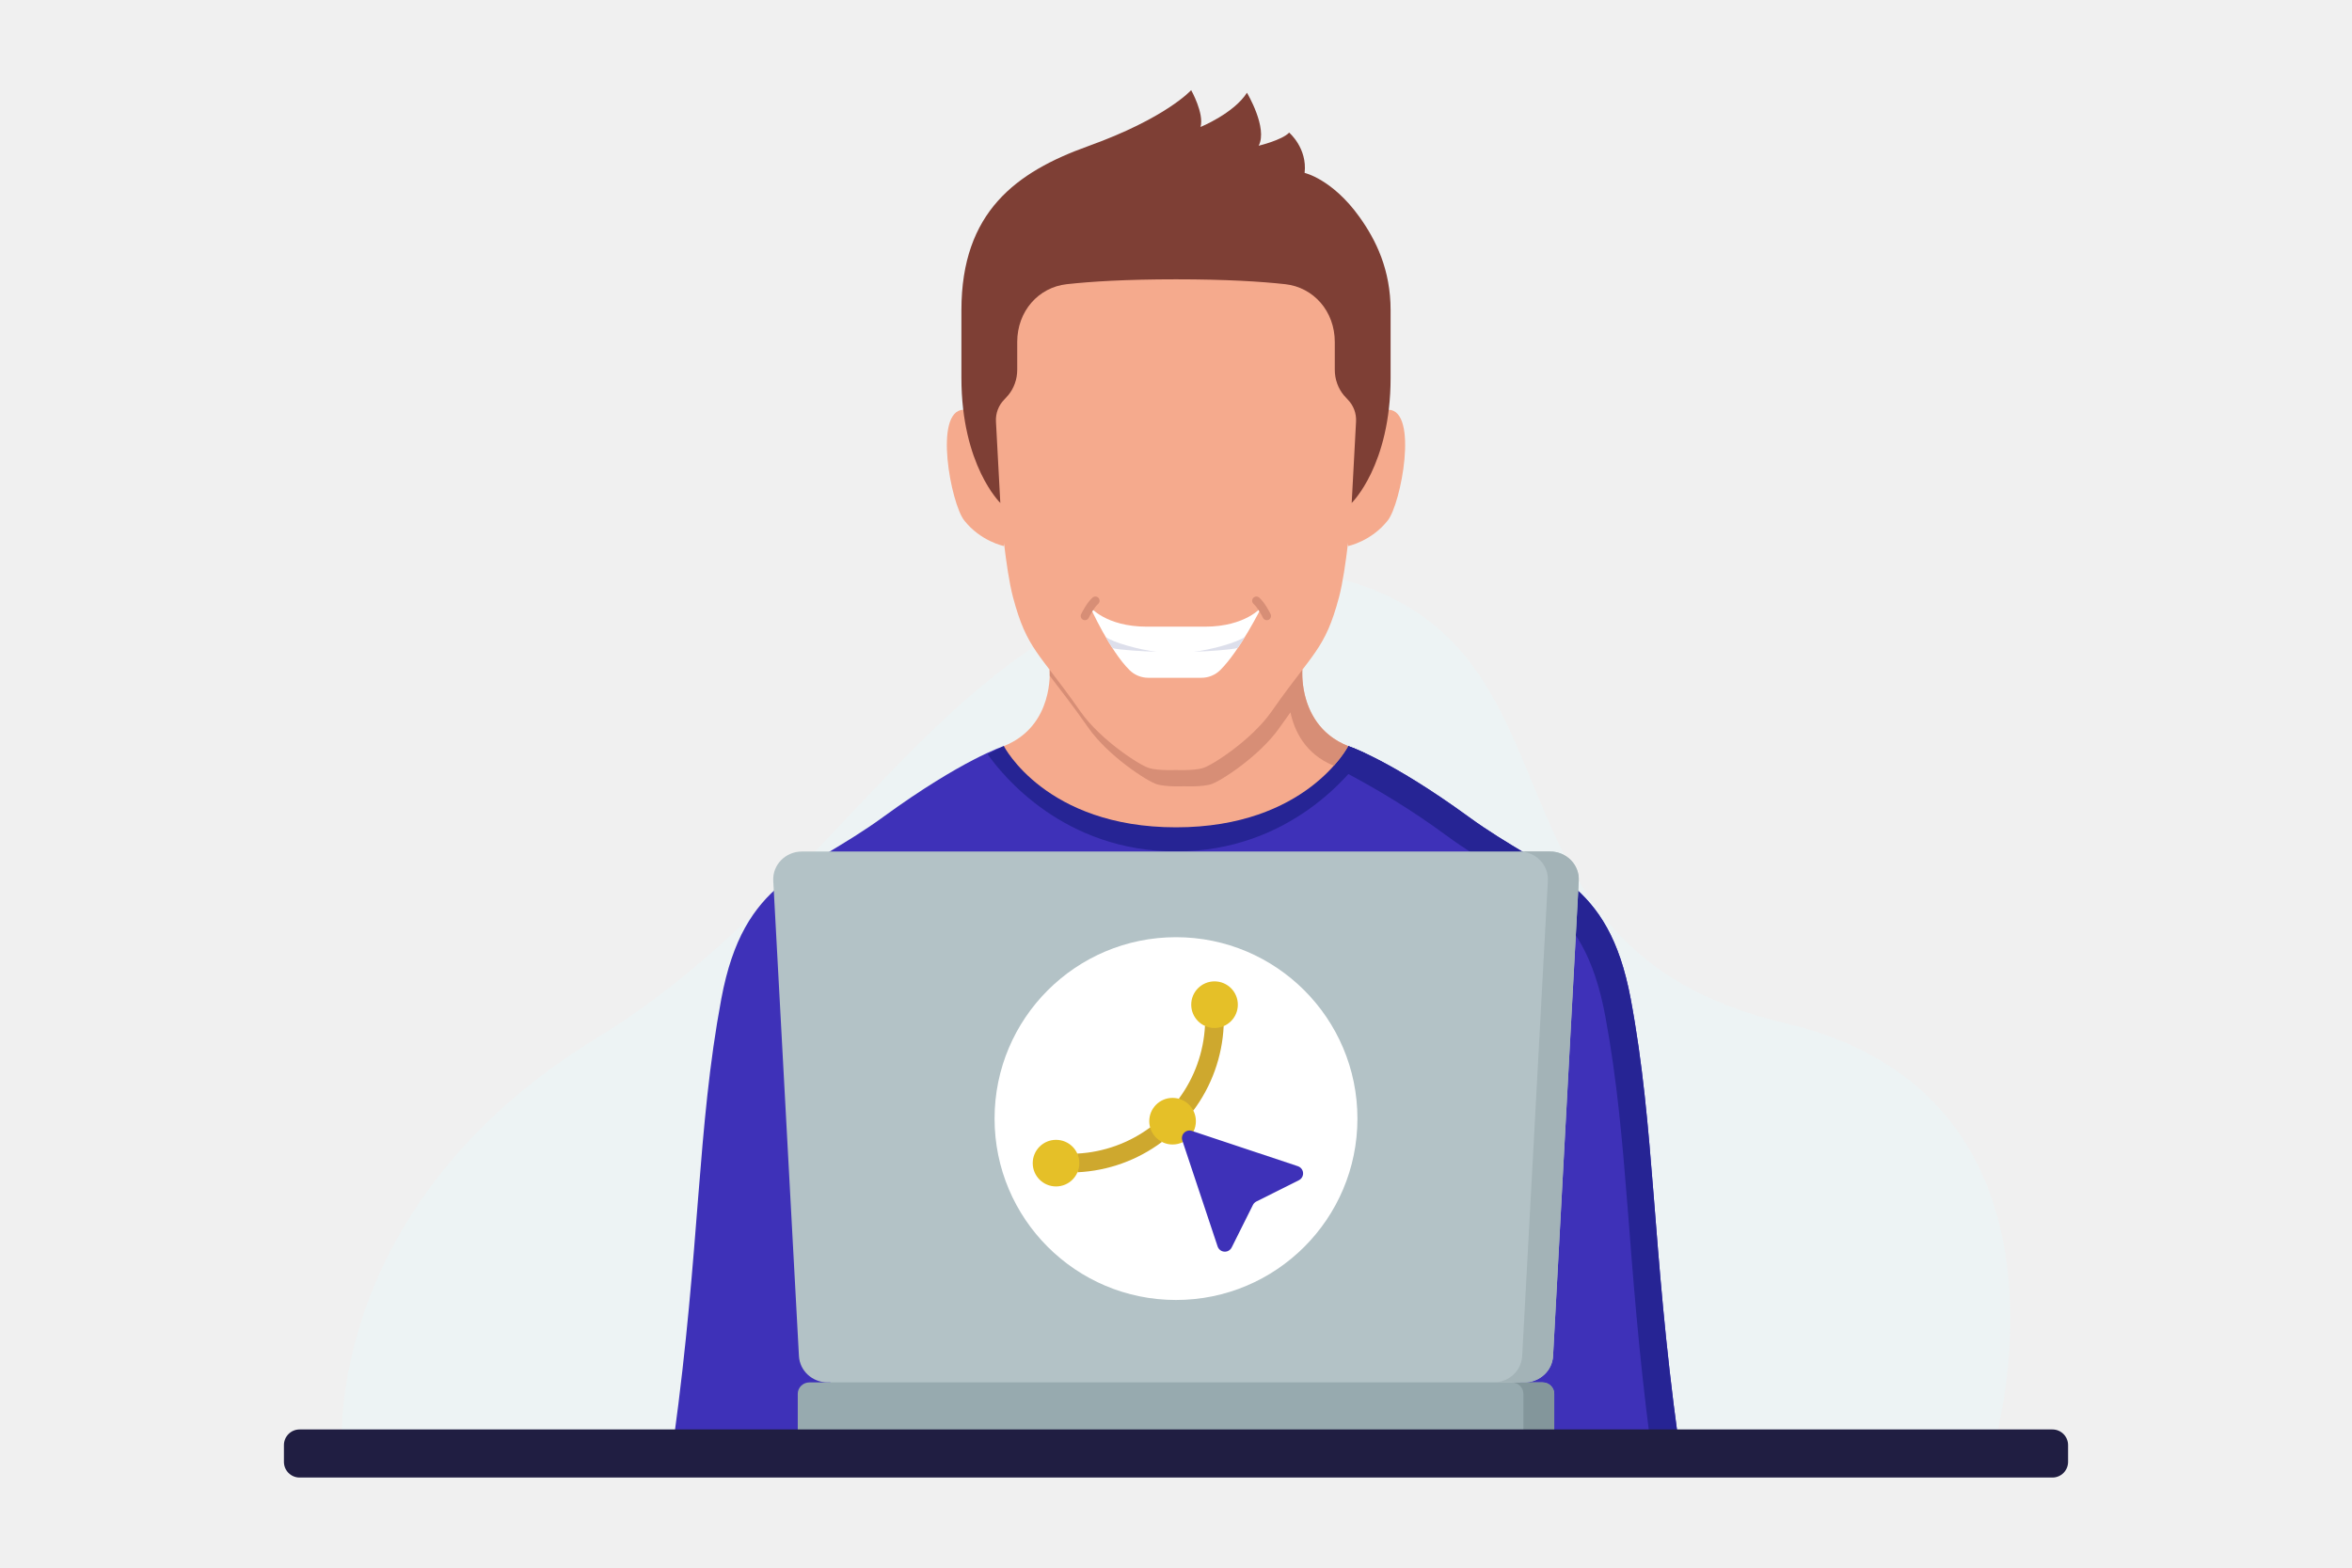
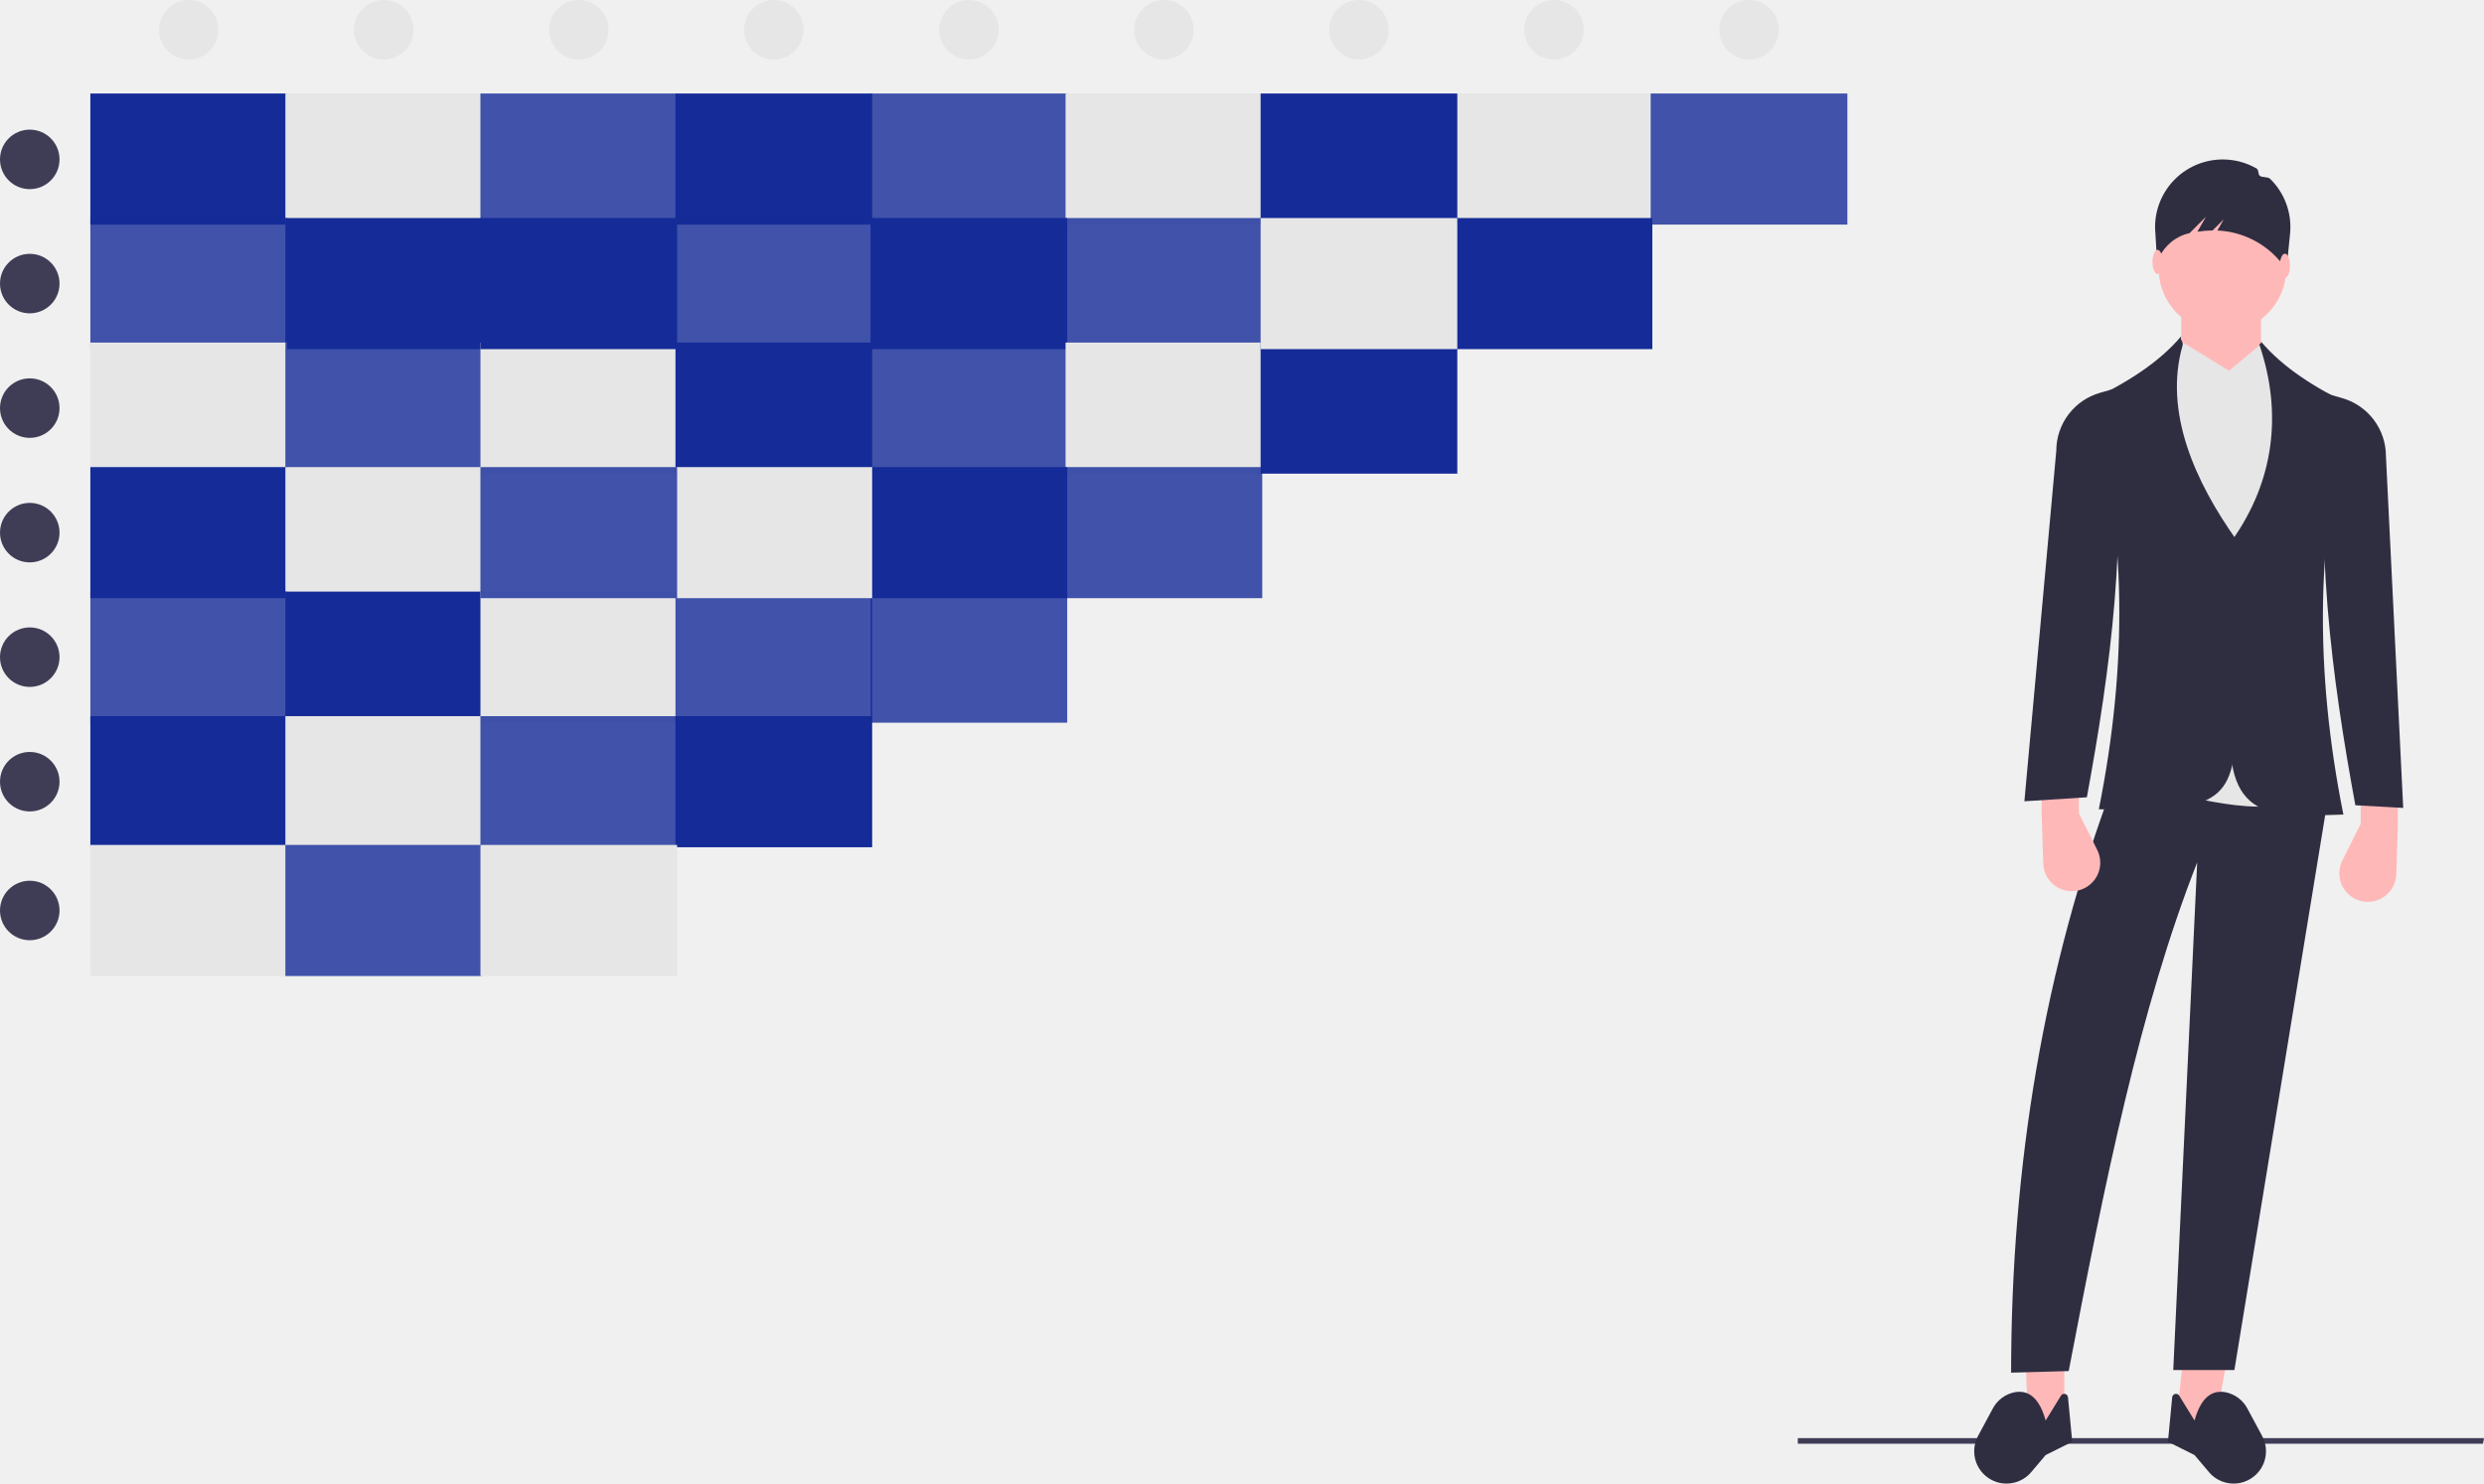
- <svg xmlns="http://www.w3.org/2000/svg" version="1.1" x="0px" y="0px" viewBox="0 0 600 400" style="enable-background:new 0 0 600 400;" xml:space="preserve">
-   <g id="background">
- </g>
-   <g id="objects">
-     <g>
-       <path style="fill:#EDF3F4;" d="M508.474,369.625c0,0,26.924-89.726-53.114-108.571c-83-19.543-46.821-97.714-115.988-113.999    c-91.513-9.771-115.319,73.844-186.968,117.688C81.961,307.85,87.27,369.625,87.27,369.625H508.474z" />
-       <g>
-         <path style="fill:#3E31B8;" d="M428.165,367.56H171.835c0.024-0.164,0.044-0.331,0.068-0.495     c6.695-48.801,5.906-79.122,12.116-112.275c5.745-30.615,21.154-31.664,41.283-46.338c20.132-14.667,30.779-18.09,30.779-18.09     h87.839c0,0,10.647,3.423,30.779,18.09c20.129,14.674,35.537,15.723,41.283,46.338c6.21,33.153,5.421,63.475,12.116,112.275     C428.121,367.229,428.142,367.396,428.165,367.56z" />
-         <path style="fill:#F5AA8D;" d="M245.735,104.541c-7.624,0.346-3.164,23.909,0.238,28.25c4.201,5.335,10.108,6.533,10.108,6.533     l4.884-18.336L245.735,104.541z" />
-         <path style="fill:#F5AA8D;" d="M354.265,104.541c7.624,0.346,3.164,23.909-0.238,28.25c-4.201,5.335-10.108,6.533-10.108,6.533     l-3.853-15.784L354.265,104.541z" />
-         <path style="fill:#7E3F35;" d="M344.819,128.325c0,0,9.926-9.569,9.926-31.936s0-7.177,0-17.224     c0-10.318-3.693-17.873-7.939-23.802c-6.937-9.688-13.994-11.243-13.994-11.243c0.718-6.339-3.947-10.286-3.947-10.286     c-1.794,1.914-7.775,3.349-7.775,3.349c2.392-4.545-2.99-13.516-2.99-13.516c-3.349,5.263-11.841,8.732-11.841,8.732     c0.957-3.469-2.392-9.397-2.392-9.397s-6.339,7.124-26.314,14.301c-18.274,6.565-32.295,16.745-32.295,41.864     c0,10.047,0-5.143,0,17.224s9.926,31.936,9.926,31.936H344.819z" />
-         <path style="fill:#262494;" d="M428.165,367.56h-7.214c-6.036-46.447-5.465-76-11.426-108.228     c-5.68-30.612-20.908-31.66-40.801-46.338c-17.646-13.014-35.647-21.003-39.472-22.633h14.667c0,0,10.647,3.423,30.779,18.09     c20.129,14.674,35.537,15.723,41.283,46.338c6.21,33.153,5.421,63.475,12.116,112.275     C428.121,367.229,428.142,367.396,428.165,367.56z" />
-         <path style="fill:#262494;" d="M348.24,192.164c-3.51,5.086-19.179,25.075-48.239,25.075c-28.563,0-44.19-19.309-48.056-24.795     l4.136-2.084h87.839C343.92,190.361,345.378,190.825,348.24,192.164z" />
-         <path style="fill:#F5AA8D;" d="M332.235,170.89c0,0-1.21,14.373,11.685,19.471l0,0.002c0,0-10.621,20.732-43.92,20.732     s-43.92-20.732-43.92-20.732l0-0.002c12.894-5.097,11.685-19.471,11.685-19.471H332.235z" />
-         <path style="fill:#F5AA8D;" d="M345.929,107.586l-1.231,23.013c0,0-1.22,14.643-3.11,21.76     c-3.585,13.51-6.652,14.028-17.224,29.201c-4.989,7.149-15.129,13.758-17.57,14.438c-2.43,0.68-6.793,0.475-6.793,0.475     s-4.363,0.205-6.793-0.475c-2.441-0.68-12.581-7.289-17.57-14.438c-10.572-15.173-13.639-15.691-17.224-29.201     c-1.89-7.117-3.11-21.76-3.11-21.76l-1.231-23.013c-0.119-2.095,0.637-4.136,2.106-5.626c0.302-0.302,0.616-0.648,0.95-1.037     c1.544-1.825,2.365-4.168,2.365-6.555v-7.095c0-7.883,5.432-13.963,12.635-14.762c6.188-0.68,15.14-1.242,27.872-1.242     c12.732,0,21.684,0.562,27.872,1.242c7.203,0.799,12.635,6.879,12.635,14.762v7.095c0,2.387,0.821,4.73,2.365,6.555     c0.335,0.389,0.648,0.734,0.95,1.037C345.291,103.45,346.047,105.491,345.929,107.586z" />
-         <path style="fill:#FFFFFF;" d="M321.835,154.875c0,0-5.505,11.121-10.553,16.102c-1.303,1.286-3.02,1.962-4.783,1.962h-13.572     c-1.763,0-3.48-0.677-4.783-1.962c-5.048-4.981-10.044-16.102-10.044-16.102s3.984,5.02,14.474,5.02s4.298,0,14.788,0     C317.851,159.895,321.835,154.875,321.835,154.875L321.835,154.875z" />
-         <path style="fill:#D78E76;" d="M343.92,190.361c0,0-1.091,2.127-3.661,5.011c-7.397-2.991-10.097-9.06-11.058-13.618     c-0.875,1.199-1.814,2.516-2.819,3.952c-4.989,7.149-15.129,13.758-17.57,14.438c-2.43,0.68-6.793,0.475-6.793,0.475     s-4.363,0.205-6.793-0.475c-2.441-0.68-12.581-7.289-17.57-14.438c-4.384-6.296-7.484-10.075-9.87-13.304     c0.011-0.194,0.011-0.367,0.011-0.529c0-0.562-0.022-0.907-0.032-0.972c2.073,2.7,4.611,5.983,7.872,10.659     c4.989,7.149,15.129,13.758,17.57,14.438c2.43,0.68,6.793,0.475,6.793,0.475s4.363,0.205,6.793-0.475     c2.441-0.68,12.581-7.289,17.57-14.438c3.261-4.676,5.799-7.959,7.872-10.659c-0.011,0.194-0.194,2.765,0.54,6.069     C333.801,181.527,336.566,187.456,343.92,190.361z" />
-         <path style="fill:#D78E76;" d="M276.771,158.244c-0.158,0-0.32-0.035-0.471-0.109c-0.536-0.261-0.759-0.907-0.499-1.443     c0.146-0.3,1.467-2.967,2.92-4.225c0.448-0.39,1.133-0.342,1.523,0.109c0.39,0.451,0.342,1.133-0.11,1.523     c-0.951,0.825-2.048,2.833-2.391,3.537C277.557,158.021,277.172,158.244,276.771,158.244z" />
-         <path style="fill:#D78E76;" d="M323.163,158.244c-0.401,0-0.785-0.224-0.972-0.607c-0.344-0.705-1.443-2.716-2.391-3.537     c-0.451-0.391-0.5-1.073-0.11-1.523c0.39-0.451,1.075-0.499,1.523-0.109c1.453,1.259,2.775,3.925,2.92,4.225     c0.26,0.536,0.037,1.182-0.499,1.443C323.483,158.209,323.322,158.244,323.163,158.244z" />
-         <path style="fill:#DDDFEB;" d="M295.014,166.279c-2.927-0.032-9.355-0.432-11.212-0.896c-0.626-0.961-1.22-1.944-1.76-2.905     C283.813,163.935,290.846,165.836,295.014,166.279z" />
-         <path style="fill:#DDDFEB;" d="M304.608,166.279c2.927-0.032,9.294-0.474,11.151-0.938c0.667-1.011,1.323-1.942,1.863-2.903     C315.851,163.896,308.776,165.836,304.608,166.279z" />
-         <path style="fill:#97AAAF;" d="M396.49,355.627v9.03c0,1.603-1.341,2.903-2.995,2.903H206.505c-1.654,0-2.995-1.3-2.995-2.903     v-9.03c0-1.603,1.341-2.903,2.995-2.903h5.354v-5.483h176.011v5.483h5.626C395.149,352.724,396.49,354.024,396.49,355.627z" />
-         <path style="fill:#B3C2C6;" d="M388.878,352.724H211.122c-3.894,0-7.106-2.955-7.31-6.724l-6.553-121.266     c-0.219-4.059,3.117-7.467,7.31-7.467h190.862c4.193,0,7.529,3.408,7.31,7.467L396.188,346     C395.984,349.769,392.772,352.724,388.878,352.724z" />
-         <circle style="fill:#FFFFFF;" cx="300" cy="285.411" r="46.283" />
-         <path style="fill:#CEA82E;" d="M293.395,287.669c-5.403,3.998-11.863,6.318-18.575,6.671l0.048,4.769h0.012     c7.79-0.374,15.291-3.07,21.536-7.742L293.395,287.669z" />
-         <path style="fill:#CEA82E;" d="M300.721,280.344c3.998-5.403,6.318-11.863,6.671-18.575l4.769,0.048v0.012     c-0.374,7.79-3.07,15.291-7.742,21.536L300.721,280.344z" />
-         <circle style="fill:#E5C028;" cx="269.397" cy="296.778" r="5.946" />
-         <circle style="fill:#E5C028;" cx="309.83" cy="256.346" r="5.946" />
-         <path style="fill:#E5C028;" d="M304.466,288.692c0.403-0.813,0.61-1.709,0.606-2.616c0-3.284-2.662-5.946-5.946-5.946     s-5.946,2.662-5.946,5.946s2.662,5.946,5.946,5.946c0.907,0.004,1.803-0.204,2.616-0.606" />
-         <path style="fill:#3E31B8;" d="M331.354,301.135l-10.863,5.438c-0.372,0.189-0.674,0.491-0.863,0.863l-5.426,10.866     c-0.483,0.96-1.653,1.347-2.614,0.864c-0.458-0.23-0.807-0.632-0.97-1.119l-9.007-27.04c-0.341-1.012,0.203-2.109,1.215-2.45     c0.4-0.135,0.834-0.135,1.235,0l27.037,9.007c1.015,0.336,1.566,1.431,1.23,2.446     C332.165,300.501,331.815,300.905,331.354,301.135z" />
-         <path style="fill:#83969B;" d="M396.486,355.623v9.029c0,1.612-1.338,2.908-2.992,2.908h-7.87c1.654,0,2.992-1.296,2.992-2.908     v-9.029c0-1.601-1.338-2.897-2.992-2.897h7.87C395.148,352.726,396.486,354.022,396.486,355.623z" />
-         <path style="fill:#A3B3B7;" d="M402.744,224.738l-6.553,121.266c-0.211,3.761-3.424,6.722-7.312,6.722h-7.87     c3.129,0,5.826-1.917,6.859-4.636c0.253-0.653,0.4-1.359,0.443-2.086l6.553-121.266c0.221-4.067-3.119-7.47-7.312-7.47h7.881     C399.626,217.268,402.955,220.671,402.744,224.738z" />
-       </g>
-       <path style="fill:#201E42;" d="M523.571,377H76.429c-2.209,0-4-1.791-4-4v-4.272c0-2.209,1.791-4,4-4h447.143c2.209,0,4,1.791,4,4    V373C527.571,375.209,525.781,377,523.571,377z" />
-     </g>
-   </g>
+ <svg xmlns="http://www.w3.org/2000/svg" data-name="Layer 1" width="934.389" height="558.23" viewBox="0 0 934.389 558.23">
+   <rect x="33.986" y="35.186" width="73.985" height="49.323" fill="#142b98" />
+   <rect x="107.354" y="35.186" width="73.985" height="49.323" fill="#e6e6e6" />
+   <rect x="180.722" y="35.186" width="73.985" height="49.323" fill="#142b98" opacity="0.8" />
+   <rect x="254.091" y="35.186" width="73.985" height="49.323" fill="#142b98" />
+   <rect x="327.459" y="35.186" width="73.985" height="49.323" fill="#142b98" opacity="0.8" />
+   <rect x="400.827" y="35.186" width="73.985" height="49.323" fill="#e6e6e6" />
+   <rect x="547.563" y="35.186" width="73.985" height="49.323" fill="#e6e6e6" />
+   <rect x="33.986" y="82.043" width="73.985" height="49.323" fill="#142b98" opacity="0.8" />
+   <rect x="107.354" y="82.043" width="73.985" height="49.323" fill="#142b98" />
+   <rect x="254.091" y="82.043" width="73.985" height="49.323" fill="#142b98" opacity="0.8" />
+   <rect x="327.459" y="82.043" width="73.985" height="49.323" fill="#142b98" />
+   <rect x="400.827" y="82.043" width="73.985" height="49.323" fill="#142b98" opacity="0.8" />
+   <rect x="547.563" y="82.043" width="73.985" height="49.323" fill="#142b98" />
+   <rect x="33.986" y="128.9" width="73.985" height="49.323" fill="#e6e6e6" />
+   <rect x="107.354" y="128.9" width="73.985" height="49.323" fill="#142b98" opacity="0.8" />
+   <rect x="180.722" y="128.9" width="73.985" height="49.323" fill="#e6e6e6" />
+   <rect x="254.091" y="128.9" width="73.985" height="49.323" fill="#142b98" />
+   <rect x="327.459" y="128.9" width="73.985" height="49.323" fill="#142b98" opacity="0.8" />
+   <rect x="400.827" y="128.9" width="73.985" height="49.323" fill="#e6e6e6" />
+   <rect x="474.195" y="128.9" width="73.985" height="49.323" fill="#142b98" />
+   <rect x="33.986" y="175.757" width="73.985" height="49.323" fill="#142b98" />
+   <rect x="107.354" y="175.757" width="73.985" height="49.323" fill="#e6e6e6" />
+   <rect x="400.827" y="175.757" width="73.985" height="49.323" fill="#142b98" opacity="0.8" />
+   <rect x="33.986" y="222.614" width="73.985" height="49.323" fill="#142b98" opacity="0.8" />
+   <rect x="107.354" y="222.614" width="73.985" height="49.323" fill="#142b98" />
+   <rect x="180.722" y="222.614" width="73.985" height="49.323" fill="#e6e6e6" />
+   <rect x="254.091" y="222.614" width="73.985" height="49.323" fill="#142b98" opacity="0.8" />
+   <rect x="327.459" y="222.614" width="73.985" height="49.323" fill="#142b98" opacity="0.8" />
+   <rect x="33.986" y="269.471" width="73.985" height="49.323" fill="#142b98" />
+   <rect x="107.354" y="269.471" width="73.985" height="49.323" fill="#e6e6e6" />
+   <rect x="180.722" y="269.471" width="73.985" height="49.323" fill="#142b98" opacity="0.8" />
+   <rect x="254.091" y="269.471" width="73.985" height="49.323" fill="#142b98" />
+   <rect x="33.986" y="317.927" width="73.985" height="49.323" fill="#e6e6e6" />
+   <rect x="107.354" y="317.927" width="73.985" height="49.323" fill="#142b98" opacity="0.8" />
+   <rect x="180.722" y="317.927" width="73.985" height="49.323" fill="#e6e6e6" />
+   <rect x="180.722" y="82.043" width="73.985" height="49.323" fill="#142b98" />
+   <rect x="474.195" y="35.186" width="73.985" height="49.323" fill="#142b98" />
+   <rect x="327.459" y="175.757" width="73.985" height="49.323" fill="#142b98" />
+   <rect x="254.091" y="175.757" width="73.985" height="49.323" fill="#e6e6e6" />
+   <rect x="180.722" y="175.757" width="73.985" height="49.323" fill="#142b98" opacity="0.8" />
+   <circle cx="11.195" cy="59.975" r="11.195" fill="#3f3d56" />
+   <circle cx="70.978" cy="11.195" r="11.195" fill="#e6e6e6" />
+   <circle cx="144.347" cy="11.195" r="11.195" fill="#e6e6e6" />
+   <circle cx="217.715" cy="11.195" r="11.195" fill="#e6e6e6" />
+   <circle cx="291.083" cy="11.195" r="11.195" fill="#e6e6e6" />
+   <circle cx="364.451" cy="11.195" r="11.195" fill="#e6e6e6" />
+   <circle cx="437.819" cy="11.195" r="11.195" fill="#e6e6e6" />
+   <circle cx="511.187" cy="11.195" r="11.195" fill="#e6e6e6" />
+   <circle cx="584.556" cy="11.195" r="11.195" fill="#e6e6e6" />
+   <circle cx="657.924" cy="11.195" r="11.195" fill="#e6e6e6" />
+   <circle cx="11.195" cy="106.704" r="11.195" fill="#3f3d56" />
+   <circle cx="11.195" cy="153.561" r="11.195" fill="#3f3d56" />
+   <circle cx="11.195" cy="200.418" r="11.195" fill="#3f3d56" />
+   <circle cx="11.195" cy="247.275" r="11.195" fill="#3f3d56" />
+   <circle cx="11.195" cy="294.132" r="11.195" fill="#3f3d56" />
+   <circle cx="11.195" cy="342.588" r="11.195" fill="#3f3d56" />
+   <rect x="474.195" y="82.043" width="73.985" height="49.323" fill="#e6e6e6" />
+   <rect x="620.931" y="35.186" width="73.985" height="49.323" fill="#142b98" opacity="0.8" />
+   <polygon points="934.007 543.231 676.269 543.231 676.269 541.125 934.389 541.125 934.007 543.231" fill="#3f3d56" />
+   <polygon points="763 538 776.5 536.5 776.5 512.5 762 513 763 538" fill="#ffb8b8" />
+   <polygon points="833 538 818.5 536.5 821 513 837.5 512.5 833 538" fill="#ffb8b8" />
+   <path d="M889.305,687.385l21.669-.606c13.579-70.971,26.82-136.614,48.331-191.394l-9,191h23l35-214-80-8C901.512,535.187,889.352,609.736,889.305,687.385Z" transform="translate(-132.8053 -170.8847)" fill="#2f2e41" />
+   <path d="M883.254,728.318h0a12.164,12.164,0,0,0,13.616-3.51l5.435-6.423,10-5-1.595-16.743a1.433,1.433,0,0,0-2.646-.615l-5.759,9.358c-2.124-7.654-5.793-11.632-11.54-10.664a11.945,11.945,0,0,0-8.389,6.246l-5.501,10.217A12.164,12.164,0,0,0,883.254,728.318Z" transform="translate(-132.8053 -170.8847)" fill="#2f2e41" />
+   <path d="M977.356,728.318h0a12.164,12.164,0,0,1-13.616-3.51l-5.435-6.423-10-5,1.595-16.743a1.433,1.433,0,0,1,2.646-.615l5.759,9.358c2.124-7.654,5.793-11.632,11.54-10.664a11.945,11.945,0,0,1,8.389,6.246l5.501,10.217A12.164,12.164,0,0,1,977.356,728.318Z" transform="translate(-132.8053 -170.8847)" fill="#2f2e41" />
+   <circle cx="836" cy="101" r="24" fill="#ffb8b8" />
+   <rect x="953.305" y="284.385" width="30" height="32" transform="translate(1803.805 429.8847) rotate(-180)" fill="#ffb8b8" />
+   <path d="M931.805,464.885c25.128,5.889,51.699,14.414,69,6l-.5-155.5a31.222,31.222,0,0,1-17-15l-12,10-18-11c-6.257,7.56-14.663,15.514-24.5,18.5Z" transform="translate(-132.8053 -170.8847)" fill="#e6e6e6" />
+   <path d="M972.305,438.385c-4.305,42.615,15.789,39.8,42,39-10.902-54.361-10.538-105.856,3-154-13.677-6.558-25.689-14.14-34-24,.408,1.079-.861.426-.5,1.5,8.487,25.24,5.641,50.846-10.5,73.5Z" transform="translate(-132.8053 -170.8847)" fill="#2f2e41" />
+   <path d="M1020.805,480.885l-6.907,13.815a10.726,10.726,0,0,0,7.182,15.249h0a10.726,10.726,0,0,0,13.133-10.117l.592-18.947v-15h-14Z" transform="translate(-132.8053 -170.8847)" fill="#ffb8b8" />
+   <path d="M974.305,439.385c-.985,32.546-4.314,37.455-52,36,10.902-54.361,10.538-105.856-3-154,13.677-6.558,25.689-14.14,34-24-.565,1.492.927,2.005.5,3.5-7.128,24.985,4.622,51.215,20.5,73.5Z" transform="translate(-132.8053 -170.8847)" fill="#2f2e41" />
+   <path d="M914.805,476.885l6.907,13.815a10.726,10.726,0,0,1-7.182,15.249h0a10.726,10.726,0,0,1-13.133-10.117l-.592-18.947v-15h14Z" transform="translate(-132.8053 -170.8847)" fill="#ffb8b8" />
+   <path d="M970.126,230.914h0a25.336,25.336,0,0,1,11.575,3.408c.811.472.436,2.175,1.186,2.73.944.699,2.994.275,3.83,1.094a25.39,25.39,0,0,1,7.55,20.457l-1.331,13.237-3.141-3.435a32.737,32.737,0,0,0-21.832-10.718q-.534-.036-1.07-.057l2.416-4.228-4.199,4.199a40.887,40.887,0,0,0-5.721.466l3.213-5.623-6.165,6.165-0.0 0a16.484,16.484,0,0,0-11.518,9.394l-.685,1.518-.767-12.628A25.453,25.453,0,0,1,970.126,230.914Z" transform="translate(-132.8053 -170.8847)" fill="#2f2e41" />
+   <ellipse cx="859.499" cy="100.002" rx="1.916" ry="4.551" fill="#ffb8b8" />
+   <ellipse cx="811.593" cy="98.565" rx="1.916" ry="4.551" fill="#ffb8b8" />
+   <path d="M917.805,470.885l-23.5,1.5,12-131.877a22.701,22.701,0,0,1,16.464-21.827l4.536-1.296C933.826,371.574,926.523,423.458,917.805,470.885Z" transform="translate(-132.8053 -170.8847)" fill="#2f2e41" />
+   <path d="M1018.805,473.885l18,1-6.5-132.377a22.701,22.701,0,0,0-16.464-21.827l-4.536-1.296C1002.785,373.574,1010.087,426.458,1018.805,473.885Z" transform="translate(-132.8053 -170.8847)" fill="#2f2e41" />
</svg>
